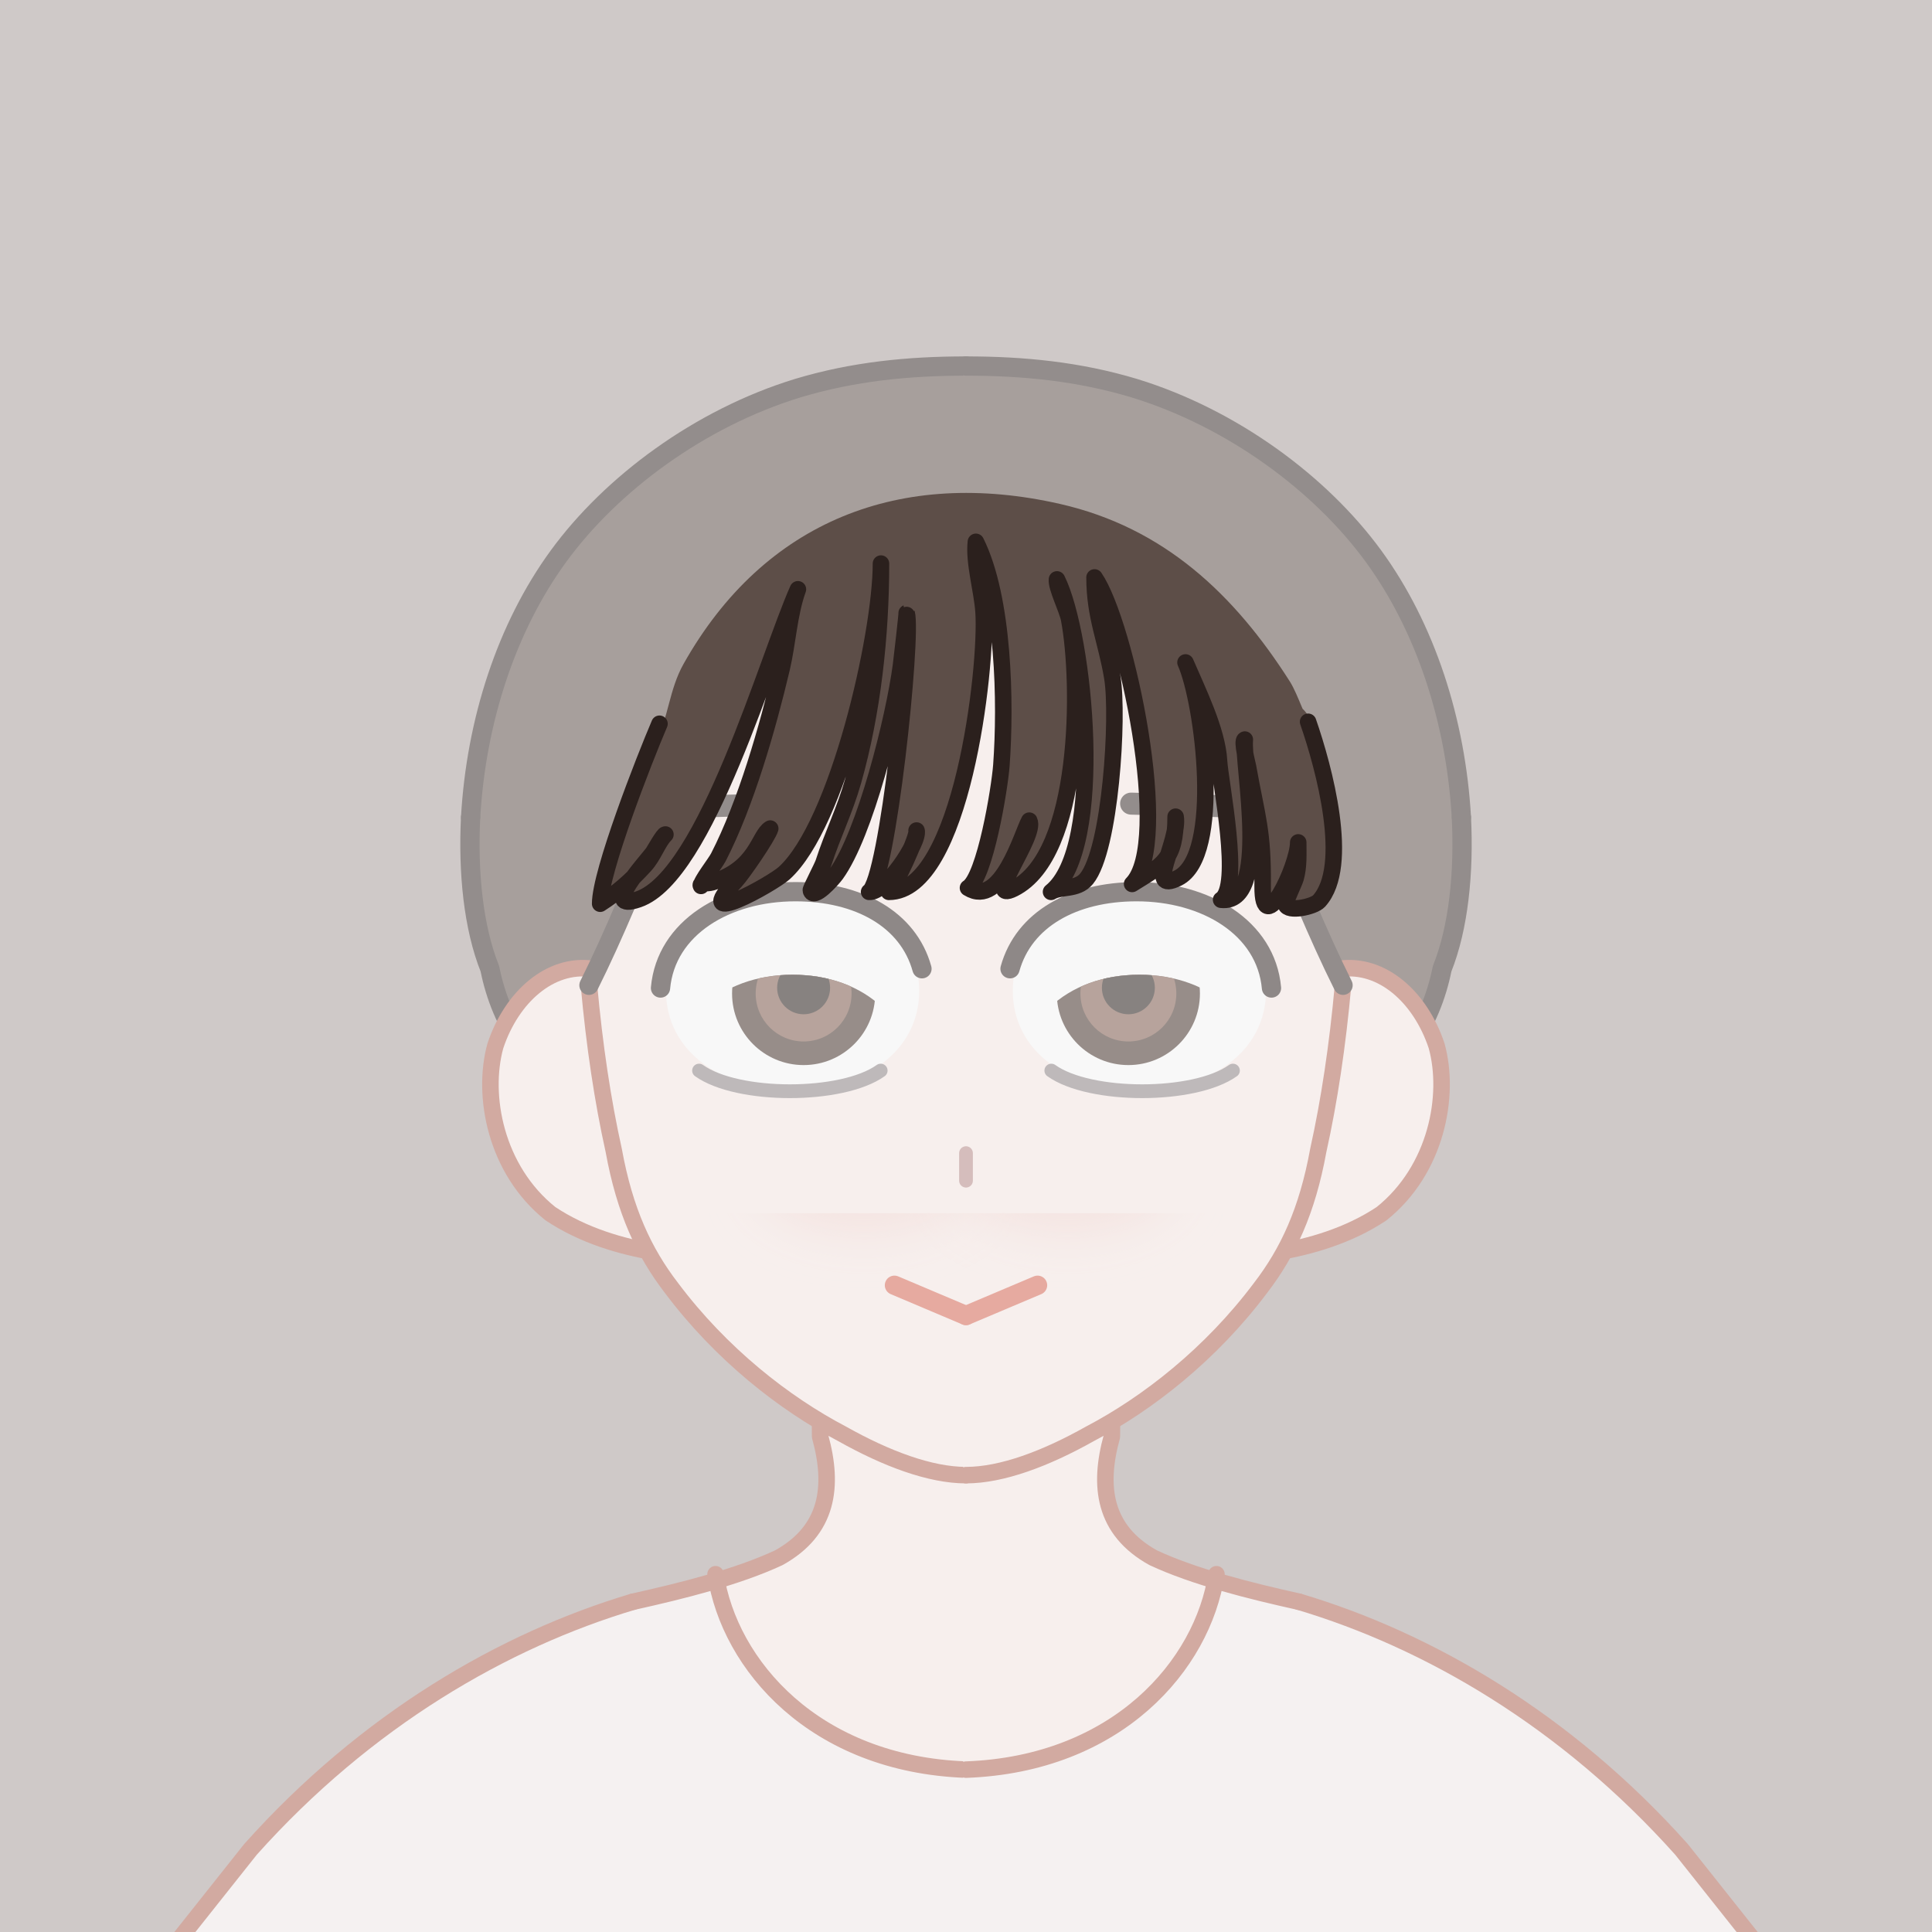
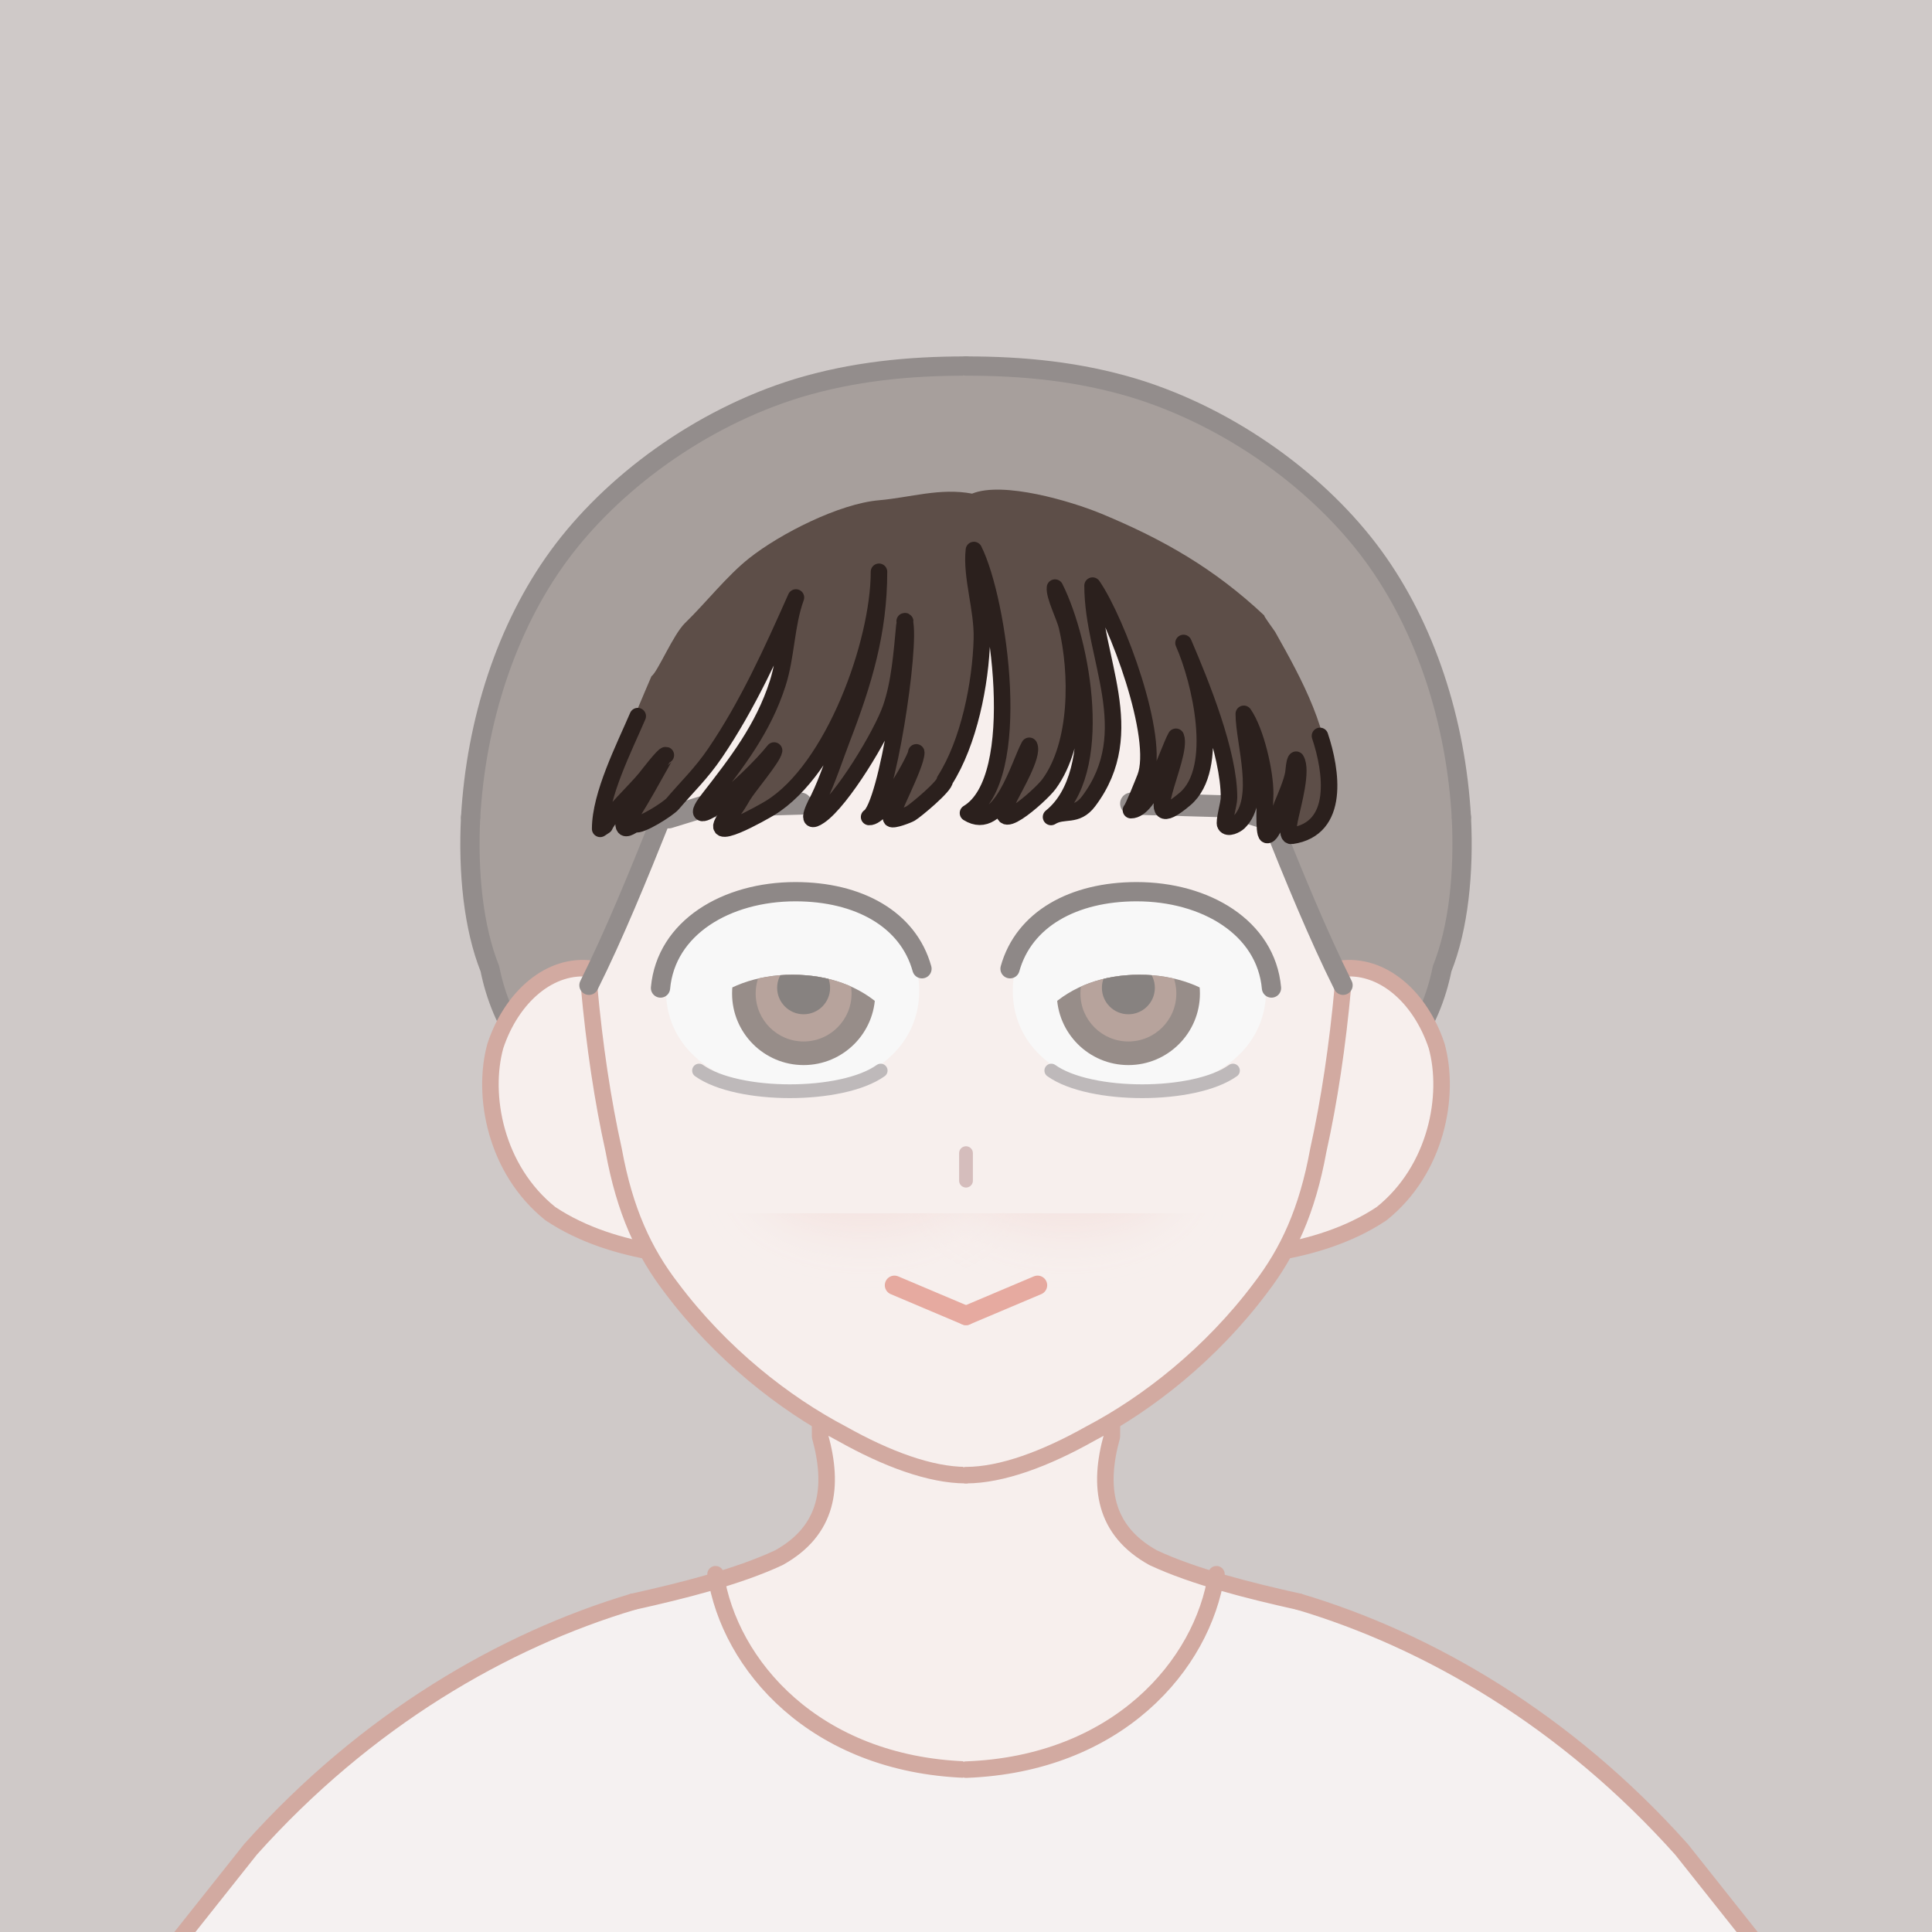
<svg xmlns="http://www.w3.org/2000/svg" width="702" height="702" viewBox="0 0 702 702">
  <defs>
-     <clipPath id="clip-path-1">
+     <clipPath id="clip-path-5">
      <path d="M242 440.81 L386 440.81 L386 544.44 L242 544.44 Z" />
    </clipPath>
    <filter id="filter-1" filterUnits="userSpaceOnUse" x="245" y="377" width="138" height="100" color-interpolation-filters="sRGB">
      <feGaussianBlur in="SourceGraphic" stdDeviation="9" color-interpolation-filters="linearRGB" />
    </filter>
-     <clipPath id="clip-path-2">
+     <clipPath id="clip-path-6">
      <path d="M460 440.81 L316 440.81 L316 544.44 L460 544.44 Z" />
    </clipPath>
    <filter id="filter-2" filterUnits="userSpaceOnUse" x="319" y="377" width="138" height="100" color-interpolation-filters="sRGB">
      <feGaussianBlur in="SourceGraphic" stdDeviation="9" color-interpolation-filters="linearRGB" />
    </filter>
-     <clipPath id="clip-path-3">
+     <clipPath id="clip-path-7">
      <path d="M242 400.79 C242 370.63 262 354.18 288 354.18 C314 354.18 334 370.63 334 400.79 C334 430.94 314 450.13 288 450.13 C262 450.13 242 430.94 242 400.79 Z" />
    </clipPath>
-     <clipPath id="clip-path-4">
+     <clipPath id="clip-path-8">
      <path d="M460 400.79 C460 370.63 440 354.18 414 354.18 C388 354.18 368 370.63 368 400.79 C368 430.94 388 450.13 414 450.13 C440 450.13 460 430.94 460 400.79 Z" />
    </clipPath>
  </defs>
  <g id="_ref">
    <g opacity="0.5">
      <rect x="0" y="0" width="702" height="702" fill="#ada19f" />
      <g data-layer="body">
        <g>
          <path d="M260 573 L230 582 C183 596 133 625 91 672 L60 712 L352 712 L352 643 C296 641 265 605 260 573 Z" fill="#f9f2f1" />
          <path d="M296 490 L298 522 C303 540 301 556 283 566 L260 573 C265 605 296 641 352 643 L352 490 Z" fill="#fdeeea" />
          <path d="M230 582 C183 596 133 625 91 672 L64 706" fill="none" stroke="#b46352" stroke-width="6" stroke-linecap="round" stroke-linejoin="round" />
          <path d="M296 500 C298 510 298 516 298 522 C303 540 301 556 283 566 C268 573 248 578 230 582" fill="none" stroke="#b46352" stroke-width="6" stroke-linecap="round" stroke-linejoin="round" />
          <path d="M260 572 C265 605 296 641 351 643" fill="none" stroke="#b46352" stroke-width="6" stroke-linecap="round" stroke-linejoin="round" />
        </g>
        <g>
          <path d="M442 573 L472 582 C519 596 569 625 611 672 L642 712 L350 712 L350 643 C406 641 437 605 442 573 Z" fill="#f9f2f1" />
          <path d="M406 490 L404 522 C399 540 401 556 419 566 L442 573 C437 605 406 641 350 643 L350 490 Z" fill="#fdeeea" />
          <path d="M472 582 C519 596 569 625 611 672 L638 706" fill="none" stroke="#b46352" stroke-width="6" stroke-linecap="round" stroke-linejoin="round" />
          <path d="M406 500 C404 510 404 516 404 522 C399 540 401 556 419 566 C434 573 454 578 472 582" fill="none" stroke="#b46352" stroke-width="6" stroke-linecap="round" stroke-linejoin="round" />
          <path d="M442 572 C437 605 406 641 351 643" fill="none" stroke="#b46352" stroke-width="6" stroke-linecap="round" stroke-linejoin="round" />
        </g>
      </g>
      <g data-layer="hairBase">
        <g>
          <path d="M352 133 L351 133 C330 133 310 135 290 141 C254 152 222 176 203 202 C184 228 173 262 171 297 C170 317 172 337 178 352 C180 362 184 372 190 380 L198 386 L352 386 Z" fill="#5d4e48" />
          <path d="M351 133 C330 133 310 135 290 141 C254 152 222 176 203 202 C184 228 173 262 171 297" fill="none" stroke="#352a27" stroke-width="7" stroke-linecap="round" stroke-linejoin="round" />
          <path d="M171 297 C170 317 172 337 178 352 C180 362 184 372 190 380" fill="none" stroke="#352a27" stroke-width="7" stroke-linecap="round" stroke-linejoin="round" />
        </g>
        <g>
          <path d="M350 133 L351 133 C372 133 392 135 412 141 C448 152 480 176 499 202 C518 228 529 262 531 297 C532 317 530 337 524 352 C522 362 518 372 512 380 L504 386 L350 386 Z" fill="#5d4e48" />
          <path d="M351 133 C372 133 392 135 412 141 C448 152 480 176 499 202 C518 228 529 262 531 297" fill="none" stroke="#352a27" stroke-width="7" stroke-linecap="round" stroke-linejoin="round" />
          <path d="M531 297 C532 317 530 337 524 352 C522 362 518 372 512 380" fill="none" stroke="#352a27" stroke-width="7" stroke-linecap="round" stroke-linejoin="round" />
        </g>
      </g>
      <g data-layer="ear">
        <g>
          <path d="M215 352 C200 350 186 362 180 380 C175 398 180 425 200 441 C212 449 226 453 238 455 L225 380 Z" fill="#fdeeea" />
          <path d="M215 352 C200 350 186 362 180 380 C175 398 180 425 200 441 C212 449 226 453 238 455" fill="none" stroke="#b46352" stroke-width="6" stroke-linecap="round" stroke-linejoin="round" />
        </g>
        <g>
          <path d="M487 352 C502 350 516 362 522 380 C527 398 522 425 502 441 C490 449 476 453 464 455 L477 380 Z" fill="#fdeeea" />
          <path d="M487 352 C502 350 516 362 522 380 C527 398 522 425 502 441 C490 449 476 453 464 455" fill="none" stroke="#b46352" stroke-width="6" stroke-linecap="round" stroke-linejoin="round" />
        </g>
      </g>
      <g data-layer="face">
        <g>
          <path d="M352 200 L351 200 C322 200 296 208 278 228 C262 246 250 272 240 298 C232 318 223 340 214 358 C216 380 219 400 223 418 C227 440 234 455 244 468 C262 492 285 510 306 521 C322 530 338 536 351 536 L352 536 Z" fill="#fdeeea" />
          <path d="M214 358 C216 380 219 400 223 418 C227 440 234 455 244 468 C262 492 285 510 306 521 C322 530 338 536 351 536" fill="none" stroke="#b46352" stroke-width="6" stroke-linecap="round" stroke-linejoin="round" />
        </g>
        <g>
          <path d="M350 200 L351 200 C380 200 406 208 424 228 C440 246 452 272 462 298 C470 318 479 340 488 358 C486 380 483 400 479 418 C475 440 468 455 458 468 C440 492 417 510 396 521 C380 530 364 536 351 536 L350 536 Z" fill="#fdeeea" />
          <path d="M488 358 C486 380 483 400 479 418 C475 440 468 455 458 468 C440 492 417 510 396 521 C380 530 364 536 351 536" fill="none" stroke="#b46352" stroke-width="6" stroke-linecap="round" stroke-linejoin="round" />
        </g>
      </g>
      <g data-layer="makeup">
-         <g clip-path="url(#clip-path-1)">
+         <g clip-path="url(#clip-path-5)">
          <g filter="url(#filter-1)">
            <ellipse cx="314" cy="427" rx="40" ry="21" fill="#f3bfb8" opacity="0.5" />
          </g>
        </g>
-         <g clip-path="url(#clip-path-2)">
+         <g clip-path="url(#clip-path-6)">
          <g filter="url(#filter-2)">
            <ellipse cx="388" cy="427" rx="40" ry="21" fill="#f3bfb8" opacity="0.5" />
          </g>
        </g>
      </g>
      <g data-layer="mouth">
        <line x1="325" y1="467" x2="351" y2="478" fill="none" stroke="#dc6450" stroke-width="7" stroke-linecap="round" stroke-linejoin="round" />
        <line x1="377" y1="467" x2="351" y2="478" fill="none" stroke="#dc6450" stroke-width="7" stroke-linecap="round" stroke-linejoin="round" />
        <line x1="351" y1="419" x2="351" y2="429" fill="none" stroke="#b98a88" stroke-width="5" stroke-linecap="round" />
      </g>
      <g data-layer="eye">
        <path d="M242 360 C242 338 262 326 288 326 C314 326 334 338 334 360 C334 382 314 396 288 396 C262 396 242 382 242 360 Z" fill="#ffffff" />
-         <g clip-path="url(#clip-path-3)">
+         <g clip-path="url(#clip-path-7)">
          <g>
            <circle cx="292" cy="361" r="26" fill="#3e2a22" />
            <circle cx="292" cy="361" r="17.42" fill="#7e5647" />
            <circle cx="292" cy="358.92" r="9.62" fill="#1e1410" />
          </g>
        </g>
        <g>
          <path d="M254 389 C268 399 306 399 320 389" fill="none" stroke="#8b8284" stroke-width="5" stroke-linecap="round" />
          <path d="M240 359 C242 337 264 324 289 324 C312 324 330 334 335 352" fill="none" stroke="#2b201d" stroke-width="7" stroke-linecap="round" stroke-linejoin="round" />
        </g>
        <g>
          <path d="M460 360 C460 338 440 326 414 326 C388 326 368 338 368 360 C368 382 388 396 414 396 C440 396 460 382 460 360 Z" fill="#ffffff" />
-           <g clip-path="url(#clip-path-4)">
+           <g clip-path="url(#clip-path-8)">
            <g>
              <circle cx="410" cy="361" r="26" fill="#3e2a22" />
              <circle cx="410" cy="361" r="17.42" fill="#7e5647" />
              <circle cx="410" cy="358.92" r="9.62" fill="#1e1410" />
            </g>
          </g>
          <g>
            <path d="M448 389 C434 399 396 399 382 389" fill="none" stroke="#8b8284" stroke-width="5" stroke-linecap="round" />
            <path d="M462 359 C460 337 438 324 413 324 C390 324 372 334 367 352" fill="none" stroke="#2b201d" stroke-width="7" stroke-linecap="round" stroke-linejoin="round" />
          </g>
        </g>
      </g>
      <g data-layer="hairLine">
        <path d="M351 200 C322 200 296 208 278 228 C262 246 250 272 240 298 C232 318 223 340 214 358" fill="none" stroke="#352a27" stroke-width="7" stroke-linecap="round" stroke-linejoin="round" />
        <path d="M351 200 C380 200 406 208 424 228 C440 246 452 272 462 298 C470 318 479 340 488 358" fill="none" stroke="#352a27" stroke-width="7" stroke-linecap="round" stroke-linejoin="round" />
      </g>
      <g data-layer="brow">
        <polyline points="243,297 256,293 291,292" fill="none" stroke="#352a27" stroke-width="8" stroke-linecap="round" stroke-linejoin="round" />
        <polyline points="459,297 446,293 411,292" fill="none" stroke="#352a27" stroke-width="8" stroke-linecap="round" stroke-linejoin="round" />
      </g>
    </g>
  </g>
  <g id="full">
-     <path d="M477.461 265.136 C474.439 262.115 471.836 252.595 468.645 247.582 C448.549 216.019 422.984 191.708 385.134 183.101 C327.514 169.999 277.731 189.03 248.361 241.259 C243.151 250.523 242.841 260.866 238.191 270.166 L238.191 269.447 C232.724 282.204 218.073 316.811 218.073 328.366 C224.385 324.308 229.194 320.056 234.251 314.541 C237.641 310.844 238.959 306.043 241.784 303.218 C241.169 302.972 237.705 309.221 237.203 309.914 C235.127 312.779 217.649 331.742 231.996 326.765 C256.545 318.25 278.805 239.142 289.925 214.121 C286.732 222.903 286.198 233.672 284.017 242.902 C278.961 264.299 271.045 292.005 261.044 311.452 C259.872 313.731 254.718 320.158 254.718 321.9 C254.016 320.731 257.303 321.032 258.608 320.637 C275.123 315.628 275.553 303.65 279.866 301.062 C279.032 303.981 269.628 317.617 267.26 320.14 C250.342 338.158 280.674 321.105 284.915 317.275 C304.456 299.63 320.103 230.789 320.103 204.78 C320.103 230.722 317.077 258.864 309.992 283.786 C306.905 294.643 302.58 303.145 299.237 313.457 C298.726 315.033 294.492 323.053 294.609 323.52 C295.566 327.358 302.561 319.315 303.746 317.687 C314.327 303.157 324.907 260.673 327.381 241.753 C327.614 239.967 329.611 222.676 329.444 222.743 C331.78 231.152 322.479 320.043 315.792 324.055 C321.695 324.477 334.115 306.093 333.037 301.781 C333.844 303.395 324.942 322.582 322.977 324.055 C349.362 324.055 358.78 242.57 357.378 222.303 C356.838 214.496 353.764 204.336 354.593 196.876 C364.826 217.343 365.503 255.407 363.858 278.064 C363.259 286.315 357.922 318.896 351.719 322.618 C363.765 330.147 371.393 302.868 373.993 298.188 C376.749 303.701 356.867 328.679 368.392 322.872 C392.937 310.504 392.805 248.057 388.488 225.073 C387.78 221.303 383.695 213.384 384.052 210.528 C394.241 230.906 401.791 308.14 381.897 324.055 C385.371 321.884 391.333 323.55 394.803 319.308 C403.508 308.669 406.509 260.344 404.17 246.204 C401.955 232.812 397.704 224.079 397.704 209.81 C409.038 226.181 426.118 306.419 411.356 321.181 C422.442 314.252 427.164 312.567 427.164 296.751 C428.642 305.62 416.008 325.001 427.987 319.049 C444.26 310.963 437.257 255.333 430.756 240.706 C435.177 251.022 442.345 265.398 442.945 276.511 C443.354 284.075 451.219 322.412 443.69 326.929 C461.668 328.927 451.376 278.092 452.312 268.729 C451.04 269.153 453.265 277.451 453.452 278.497 C456.78 297.169 458.978 301.7 458.784 321.981 C458.592 342.118 471.712 314.695 471.712 306.092 C471.712 310.416 471.972 314.889 470.777 319.094 C470.292 320.802 466.928 327.584 467.177 328.632 C467.868 331.531 477.361 329.53 479.293 327.395 C490.791 314.688 480.791 256.514 470.994 256.514" fill="#5d4e48" />
-     <path d="M239.628 262.981 C234.161 275.737 218.073 316.811 218.073 328.366 C224.385 324.308 229.194 320.056 234.251 314.541 C237.641 310.844 238.959 306.043 241.784 303.218 C241.169 302.972 237.705 309.221 237.203 309.914 C235.127 312.779 217.649 331.742 231.996 326.765 C256.545 318.25 278.805 239.142 289.925 214.121 C286.732 222.903 286.198 233.672 284.017 242.902 C278.961 264.299 271.045 292.005 261.044 311.452 C259.872 313.731 254.718 320.158 254.718 321.9 C254.016 320.731 257.303 321.032 258.608 320.637 C275.123 315.628 275.553 303.65 279.866 301.062 C279.032 303.981 269.628 317.617 267.26 320.14 C250.342 338.158 280.674 321.105 284.915 317.275 C304.456 299.63 320.103 230.789 320.103 204.78 C320.103 230.722 317.077 258.864 309.992 283.786 C306.905 294.643 302.58 303.145 299.237 313.457 C298.726 315.033 294.492 323.053 294.609 323.52 C295.566 327.358 302.561 319.315 303.746 317.687 C314.327 303.157 324.907 260.673 327.381 241.753 C327.614 239.967 329.611 222.676 329.444 222.743 C331.78 231.152 322.479 320.043 315.792 324.055 C321.695 324.477 334.115 306.093 333.037 301.781 C333.844 303.395 324.942 322.582 322.977 324.055 C349.362 324.055 358.78 242.57 357.378 222.303 C356.838 214.496 353.764 204.336 354.593 196.876 C364.826 217.343 365.503 255.407 363.858 278.064 C363.259 286.315 357.922 318.896 351.719 322.618 C363.765 330.147 371.393 302.868 373.993 298.188 C376.749 303.701 356.867 328.679 368.392 322.872 C392.937 310.504 392.805 248.057 388.488 225.073 C387.78 221.303 383.695 213.384 384.052 210.528 C394.241 230.906 401.791 308.14 381.897 324.055 C385.371 321.884 391.333 323.55 394.803 319.308 C403.508 308.669 406.509 260.344 404.17 246.204 C401.955 232.812 397.704 224.079 397.704 209.81 C409.038 226.181 426.118 306.419 411.356 321.181 C422.442 314.252 427.164 312.567 427.164 296.751 C428.642 305.62 416.008 325.001 427.987 319.049 C444.26 310.963 437.257 255.333 430.756 240.706 C435.177 251.022 442.345 265.398 442.945 276.511 C443.354 284.075 451.219 322.412 443.69 326.929 C461.668 328.927 451.376 278.092 452.312 268.729 C451.04 269.153 453.265 277.451 453.452 278.497 C456.78 297.169 458.978 301.7 458.784 321.981 C458.592 342.118 471.712 314.695 471.712 306.092 C471.712 310.416 471.972 314.889 470.777 319.094 C470.292 320.802 466.928 327.584 467.177 328.632 C467.868 331.531 477.361 329.53 479.293 327.395 C490.791 314.688 481.053 278.788 475.305 262.262" fill="none" stroke="#2b201d" stroke-width="6" stroke-linecap="round" stroke-linejoin="round" />
+     <path d="M440.828 261.159 C440.732 260.761 440.628 260.362 440.516 259.961 C437.975 250.864 433.747 242.282 430.037 233.625 C433.492 241.397 437.228 254.86 437.642 267.051 C437.48 270.51 433.883 289.048 430.197 289.681 C428.644 291.343 427.257 292.631 426.438 293.208 C425.892 293.594 422.05 295.103 421.946 293.745 C421.907 293.23 424.225 286.191 424.534 285.222 C426.364 279.492 427.272 274.228 427.272 268.375 C427.842 270.085 421.745 283.422 420.74 285.139 C418.925 288.241 416.166 290.722 413.754 293.231 C412.993 294.023 410.971 294.659 410.938 294.708 C410.86 294.395 414.181 288.655 414.391 288.099 C415.44 285.324 415.933 281.61 416.898 279.039 C418.358 257.617 405.085 224.487 396.985 212.788 C396.985 235.555 410.263 258.61 401.384 280.888 C403.266 281.989 402.588 281.454 401.561 283.097 C398.108 288.619 391.576 297.217 383.849 297.376 C379.602 297.464 385.919 293.068 386.275 291.866 C387.538 287.599 393.852 281.462 392.856 276.026 C396.754 255.287 390.37 227.579 383.333 213.506 C382.966 216.444 386.841 224.089 387.661 227.548 C391.393 243.285 391.833 266.307 383.464 281.296 C384.76 283.033 374.313 291.666 373.188 292.791 C370.417 295.562 370.762 294.928 367.848 296.099 C367.023 296.431 365.059 296.449 364.938 295.375 C364.448 291.016 377.027 274.854 375.605 271.708 C375.279 270.988 373.111 274.126 372.772 274.678 C368.456 281.714 364.515 287.334 358.605 293.375 C357.883 294.113 353.726 298.098 352.847 296.692 C352.057 295.428 358.384 290.113 357.786 289.081 C370.232 268.476 361.921 215.948 353.874 199.854 C353.048 207.295 355.675 215.952 356.493 223.44 C357.94 236.693 354.52 264.482 344.318 281.813 C344.919 283.675 344.041 284.289 342.472 285.255 C340.673 286.363 338.912 289.436 337.385 290.428 C335.52 291.639 326.551 299.714 324.004 298.409 C323.082 297.937 324.31 296.245 324.696 295.609 C328.17 289.898 334.272 280.221 334.272 273.375 C334.815 275.547 322.206 291.853 320.418 293.604 C319.505 294.497 316.544 296.567 315.938 297.375 L315.605 296.708 C315.888 296.821 317.473 292.682 317.73 292.115 C319.535 288.135 322.649 280.949 323.034 276.656 C327.186 257.601 330.271 231.285 328.725 225.721 C329.214 225.525 328.667 226.773 328.617 227.298 C325.833 256.4 323.035 264.147 305.745 287.753 C303.565 290.729 301.57 293.462 298.661 295.814 C297.988 296.358 294.564 298.726 294.618 296.214 C294.628 295.784 306.391 267.406 307.591 264.041 C314.795 243.825 319.384 229.281 319.384 207.758 C319.384 231.807 303.522 276.91 283.491 291.183 C282.402 291.959 280.043 293.453 277.277 295.05 C272.585 297.3 268.771 300.625 263.507 300.711 C262.455 300.728 262.337 300.061 262.657 299.157 C262.908 299.1 267.883 291.929 268.772 290.896 C271.215 288.055 281.482 275.773 281.272 273.041 C280.393 273.7 274.377 281.527 273.407 282.816 C271.697 285.085 269.061 287.237 266.863 289.45 C265.875 290.445 252.276 299.485 254.577 294.747 C256.551 290.683 264.099 284.248 265.438 280.229 C265.772 279.229 277.88 260.297 277.965 260.253 C285.756 247 284.117 231.096 289.206 217.099 C279.933 237.966 264.291 273.742 245.343 291.056 C246.764 295.025 228.912 300.821 227.938 300.375 C225.799 299.393 232.434 294.888 233.137 292.764 C233.661 291.18 237.258 286.17 238.465 284.017 C240.495 280.395 242.382 277.512 243.938 273.708 C241.376 276.27 239.169 280.094 236.891 283.013 C235.139 285.259 222.728 299.602 220.715 299.39 C219.852 299.996 218.972 300.588 218.073 301.166 C218.073 288.3 231.31 258.426 236.71 245.717 C238.938 244.234 244.589 230.579 248.895 226.402 C256.528 218.996 264.081 209.276 272.226 202.823 C283.492 193.897 304.912 183.031 319.317 181.776 C330.834 180.772 341.619 177.166 353.206 179.363 C364.418 174.768 389.239 182.111 400.302 186.703 C422.941 196.101 441.393 206.735 459.353 223.611 C459.19 223.957 462.964 228.95 463.36 229.653 C473.264 247.238 483.355 265.605 483.355 286.375 L483.355 286.125 C483.355 288.367 483.191 291.155 482.567 293.778 C479.345 298.344 479.288 299.583 474.042 302.975 C472.49 303.979 468.241 304.959 467.58 303.202 C467.18 302.137 472.003 284.61 472.289 281.52 C472.326 281.119 472.774 276.506 471.169 277.071 C470.916 277.16 470.311 282.56 470.251 283.277 C469.995 286.389 464.928 302.828 461.813 303.731 C458.282 304.755 459.272 295.193 459.272 293.375 C459.272 287.075 458.672 278.518 456.891 272.524 C456.288 270.494 454.262 261.034 452.938 260.041 C453.814 260.742 454.571 275.702 454.909 278.124 C455.695 283.754 452.092 298.538 446.141 301.097 C444.909 301.627 444.569 302.443 444.605 300.859 C444.611 300.6 444.916 297.787 444.938 297.708 C446.855 290.908 443.682 274.421 441.584 267.396 C441.117 265.831 439.55 262.301 440.828 261.159 Z" fill="#5d4e48" />
+     <path d="M231.724 260.211 C226.815 271.667 218.073 288.773 218.073 301.166 L219.733 300.071 C221.54 295.986 231.103 287.056 234.538 282.78 C235.35 281.769 241.198 274.128 241.938 274.375 C241.752 274.468 228.936 298.31 226.605 299.708 L226.605 299.375 C226.605 302.344 229.339 300.105 230.641 299.45 C232.758 300.349 242.826 293.902 244.394 292.063 C249.965 285.53 254.733 281.116 259.808 273.667 C271.712 256.198 280.639 236.376 289.206 217.099 C285.58 227.074 285.829 238.156 282.582 248.308 C277.344 264.69 267.824 276.947 257.468 290.258 C251.156 298.371 257.27 295.361 261.906 291.602 C267.75 286.863 276.453 278.731 281.272 272.708 C280.761 275.515 271.99 285.714 269.892 289.222 C269.103 290.542 266.014 296.189 264.525 296.04 C254.697 308.169 277.977 294.706 279.84 293.565 C302.785 279.518 319.384 233.732 319.384 207.758 C319.384 229.653 313.849 247.928 305.998 268.329 C303.337 275.243 300.683 283.526 297.499 290.048 C296.93 291.214 291.561 300.753 297.814 296.452 C305.957 290.851 320.379 266.889 323.688 257.358 C326.904 248.094 327.685 237.039 328.617 227.298 C328.667 226.773 329.214 225.525 328.725 225.721 C331.123 234.351 322.381 292.902 315.792 296.855 C321.005 297.228 333.281 274.745 332.938 273.375 C332.938 278.134 322.974 296.367 323.825 297.472 C324.441 298.272 329.989 296.127 330.895 295.574 C332.845 294.382 343.492 285.545 343.301 283.514 C352.075 269.795 356.343 248.33 356.771 232.151 C357.058 221.316 352.792 209.596 353.874 199.854 C362.984 218.074 372.433 282.989 351.719 295.418 C363.634 302.866 370.311 277.616 373.993 270.988 C375.6 274.202 368.592 286.144 366.988 289.389 C358.68 306.203 378.069 289.152 381.213 284.828 C391.883 270.15 391.701 244.581 387.661 227.548 C386.841 224.089 382.966 216.444 383.333 213.506 C393.307 233.453 401.971 280.796 381.897 296.855 C386.551 293.947 391.036 297.152 395.549 291.157 C414.684 265.743 396.985 239.073 396.985 212.788 C405.812 225.537 421.725 268.196 416.126 282.498 C415.546 283.978 411.625 293.86 410.938 294.375 C418.143 294.375 424.185 273.264 427.272 267.708 C429.998 274.797 412.248 305.863 430.599 290.298 C443.658 279.221 436.049 247.15 430.037 233.625 C436.443 248.571 446.637 273.649 446.564 289.878 C446.554 292.113 444.569 298.509 445.225 299.688 C446.142 301.335 449.201 299.715 450.114 298.837 C458.995 290.295 451.938 269.77 451.938 259.375 C456.34 265.732 459.761 280.563 459.704 288.399 C459.69 290.208 458.995 302.985 460.345 303.395 C462.26 303.976 465.184 294.136 465.857 292.537 C467.176 289.402 469.381 284.27 469.938 281.042 C470.086 280.186 470.309 276.419 470.938 276.041 C473.287 279.799 469.846 292.059 468.922 296.415 C468.732 297.314 467.08 304.029 469.302 303.712 C487.107 301.179 483.816 279.919 479.616 267.396" fill="none" stroke="#2b201d" stroke-width="6" stroke-linecap="round" stroke-linejoin="round" />
  </g>
</svg>
